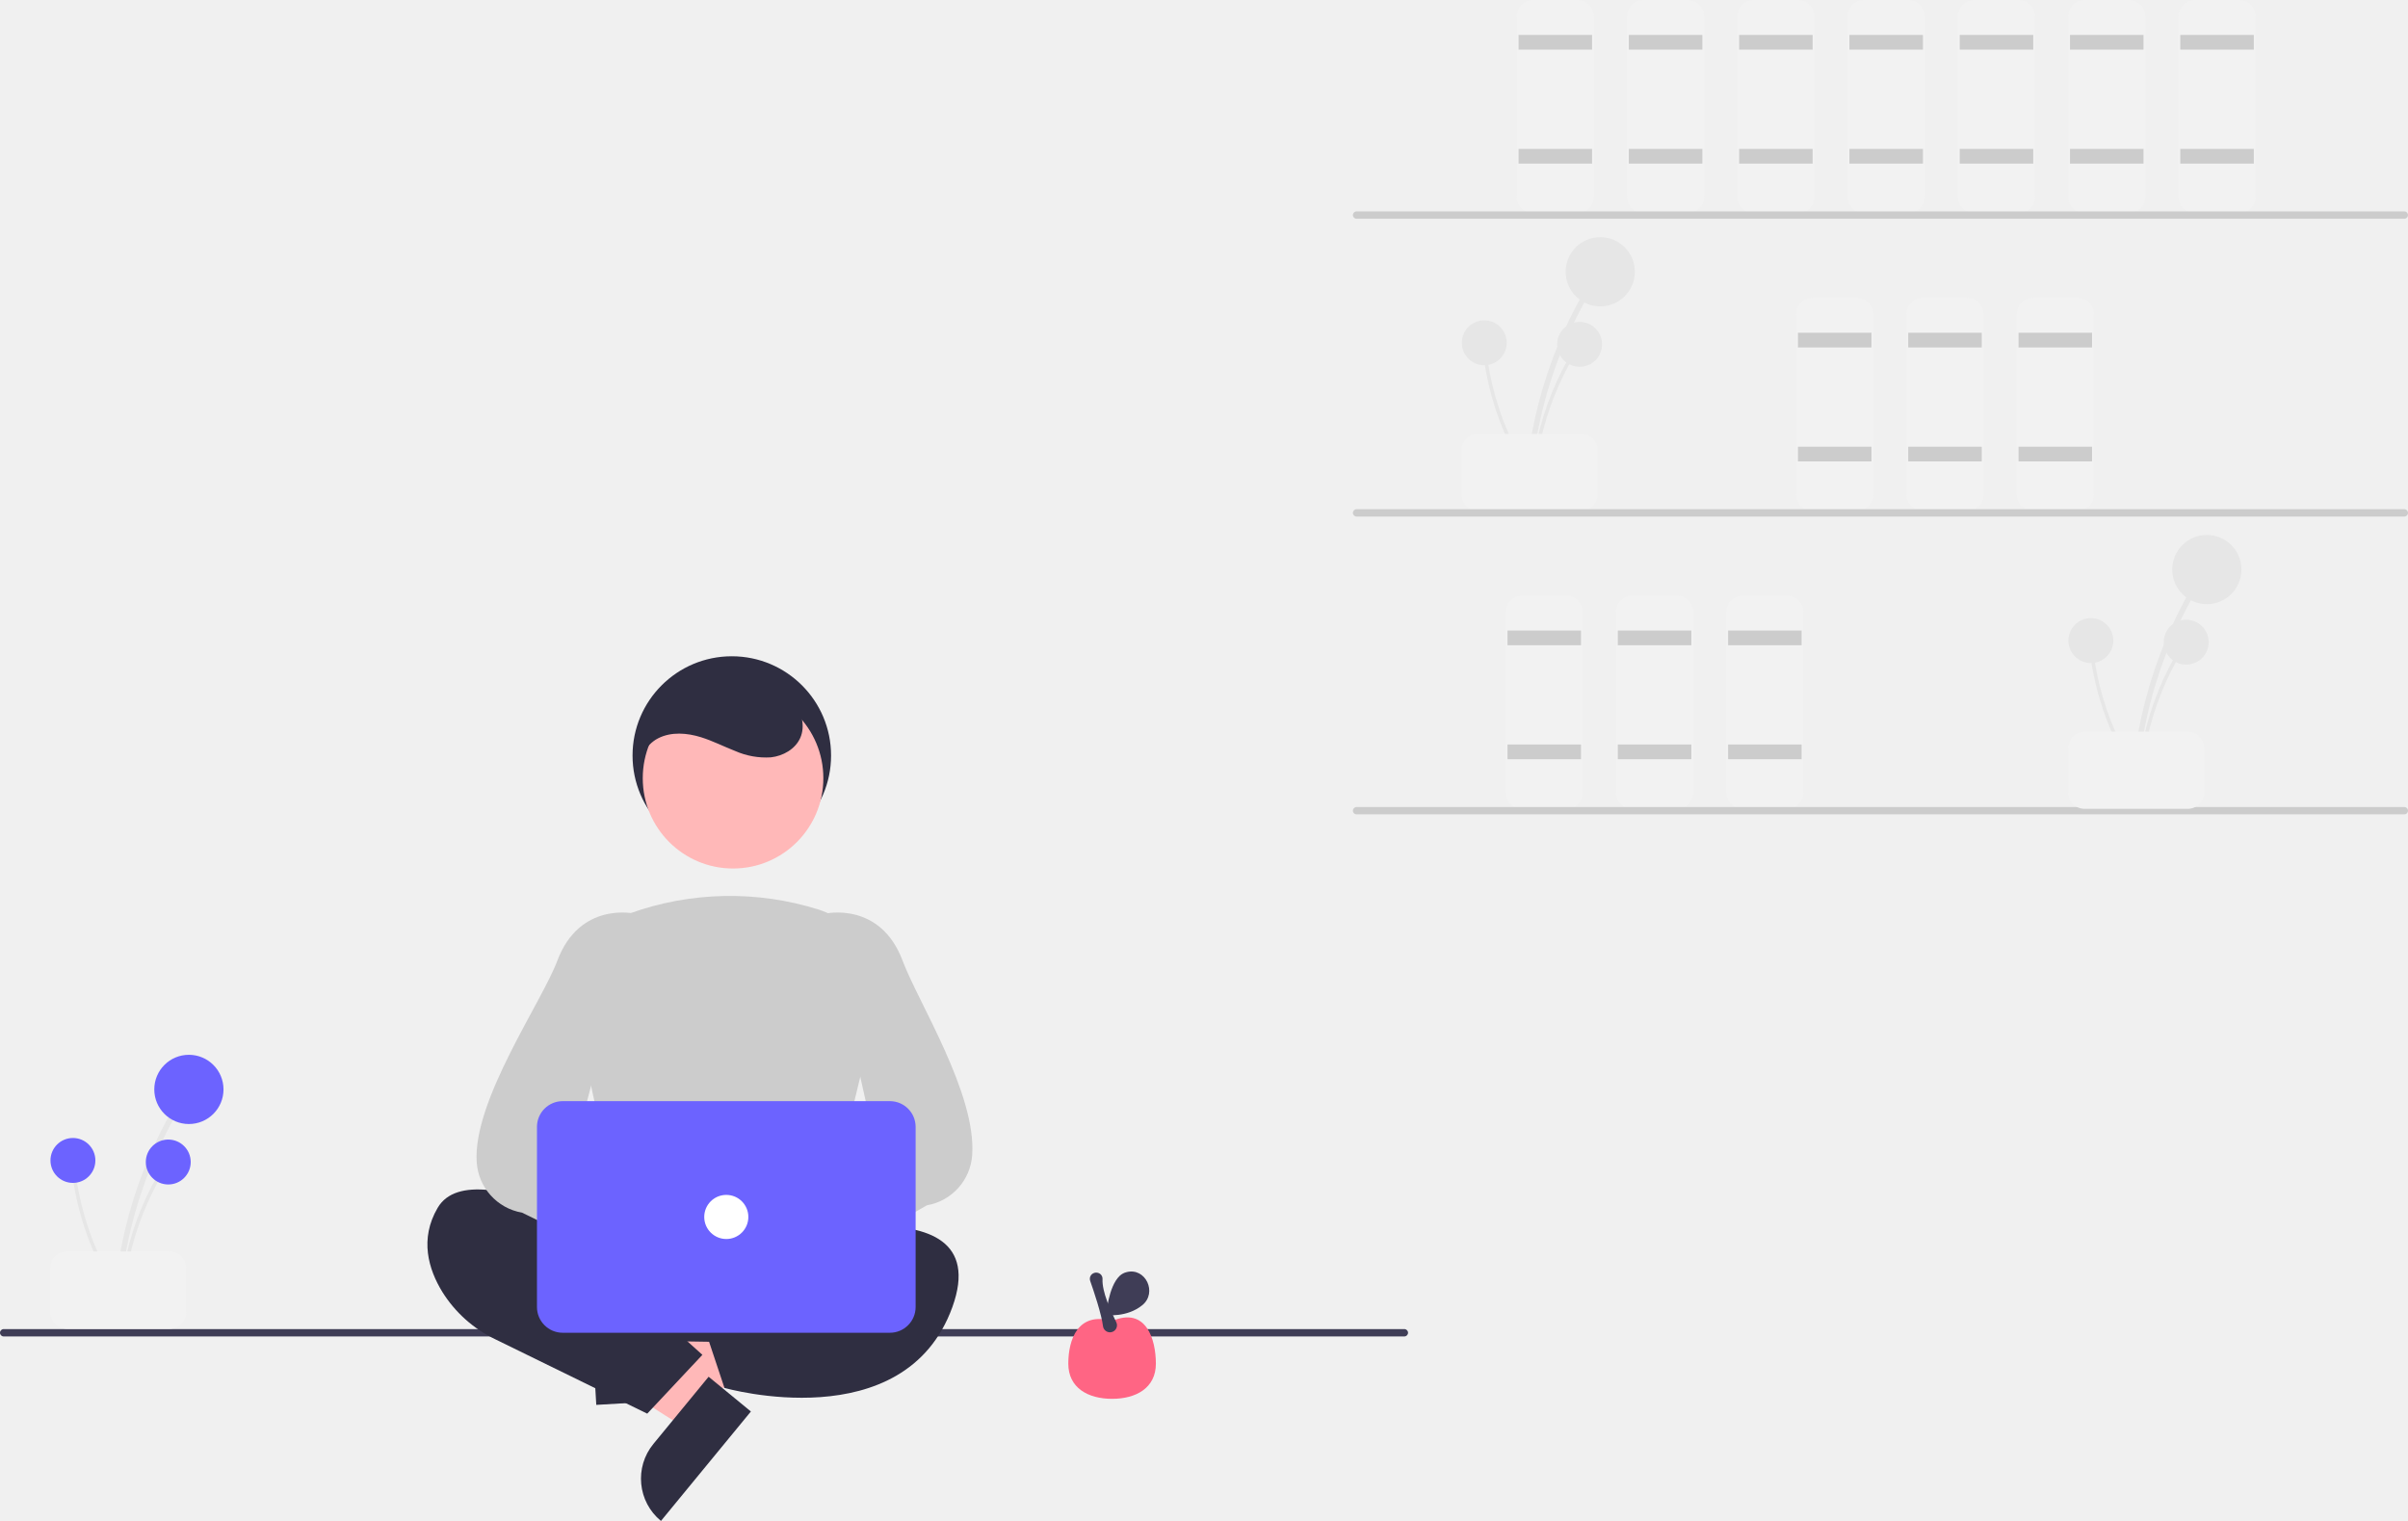
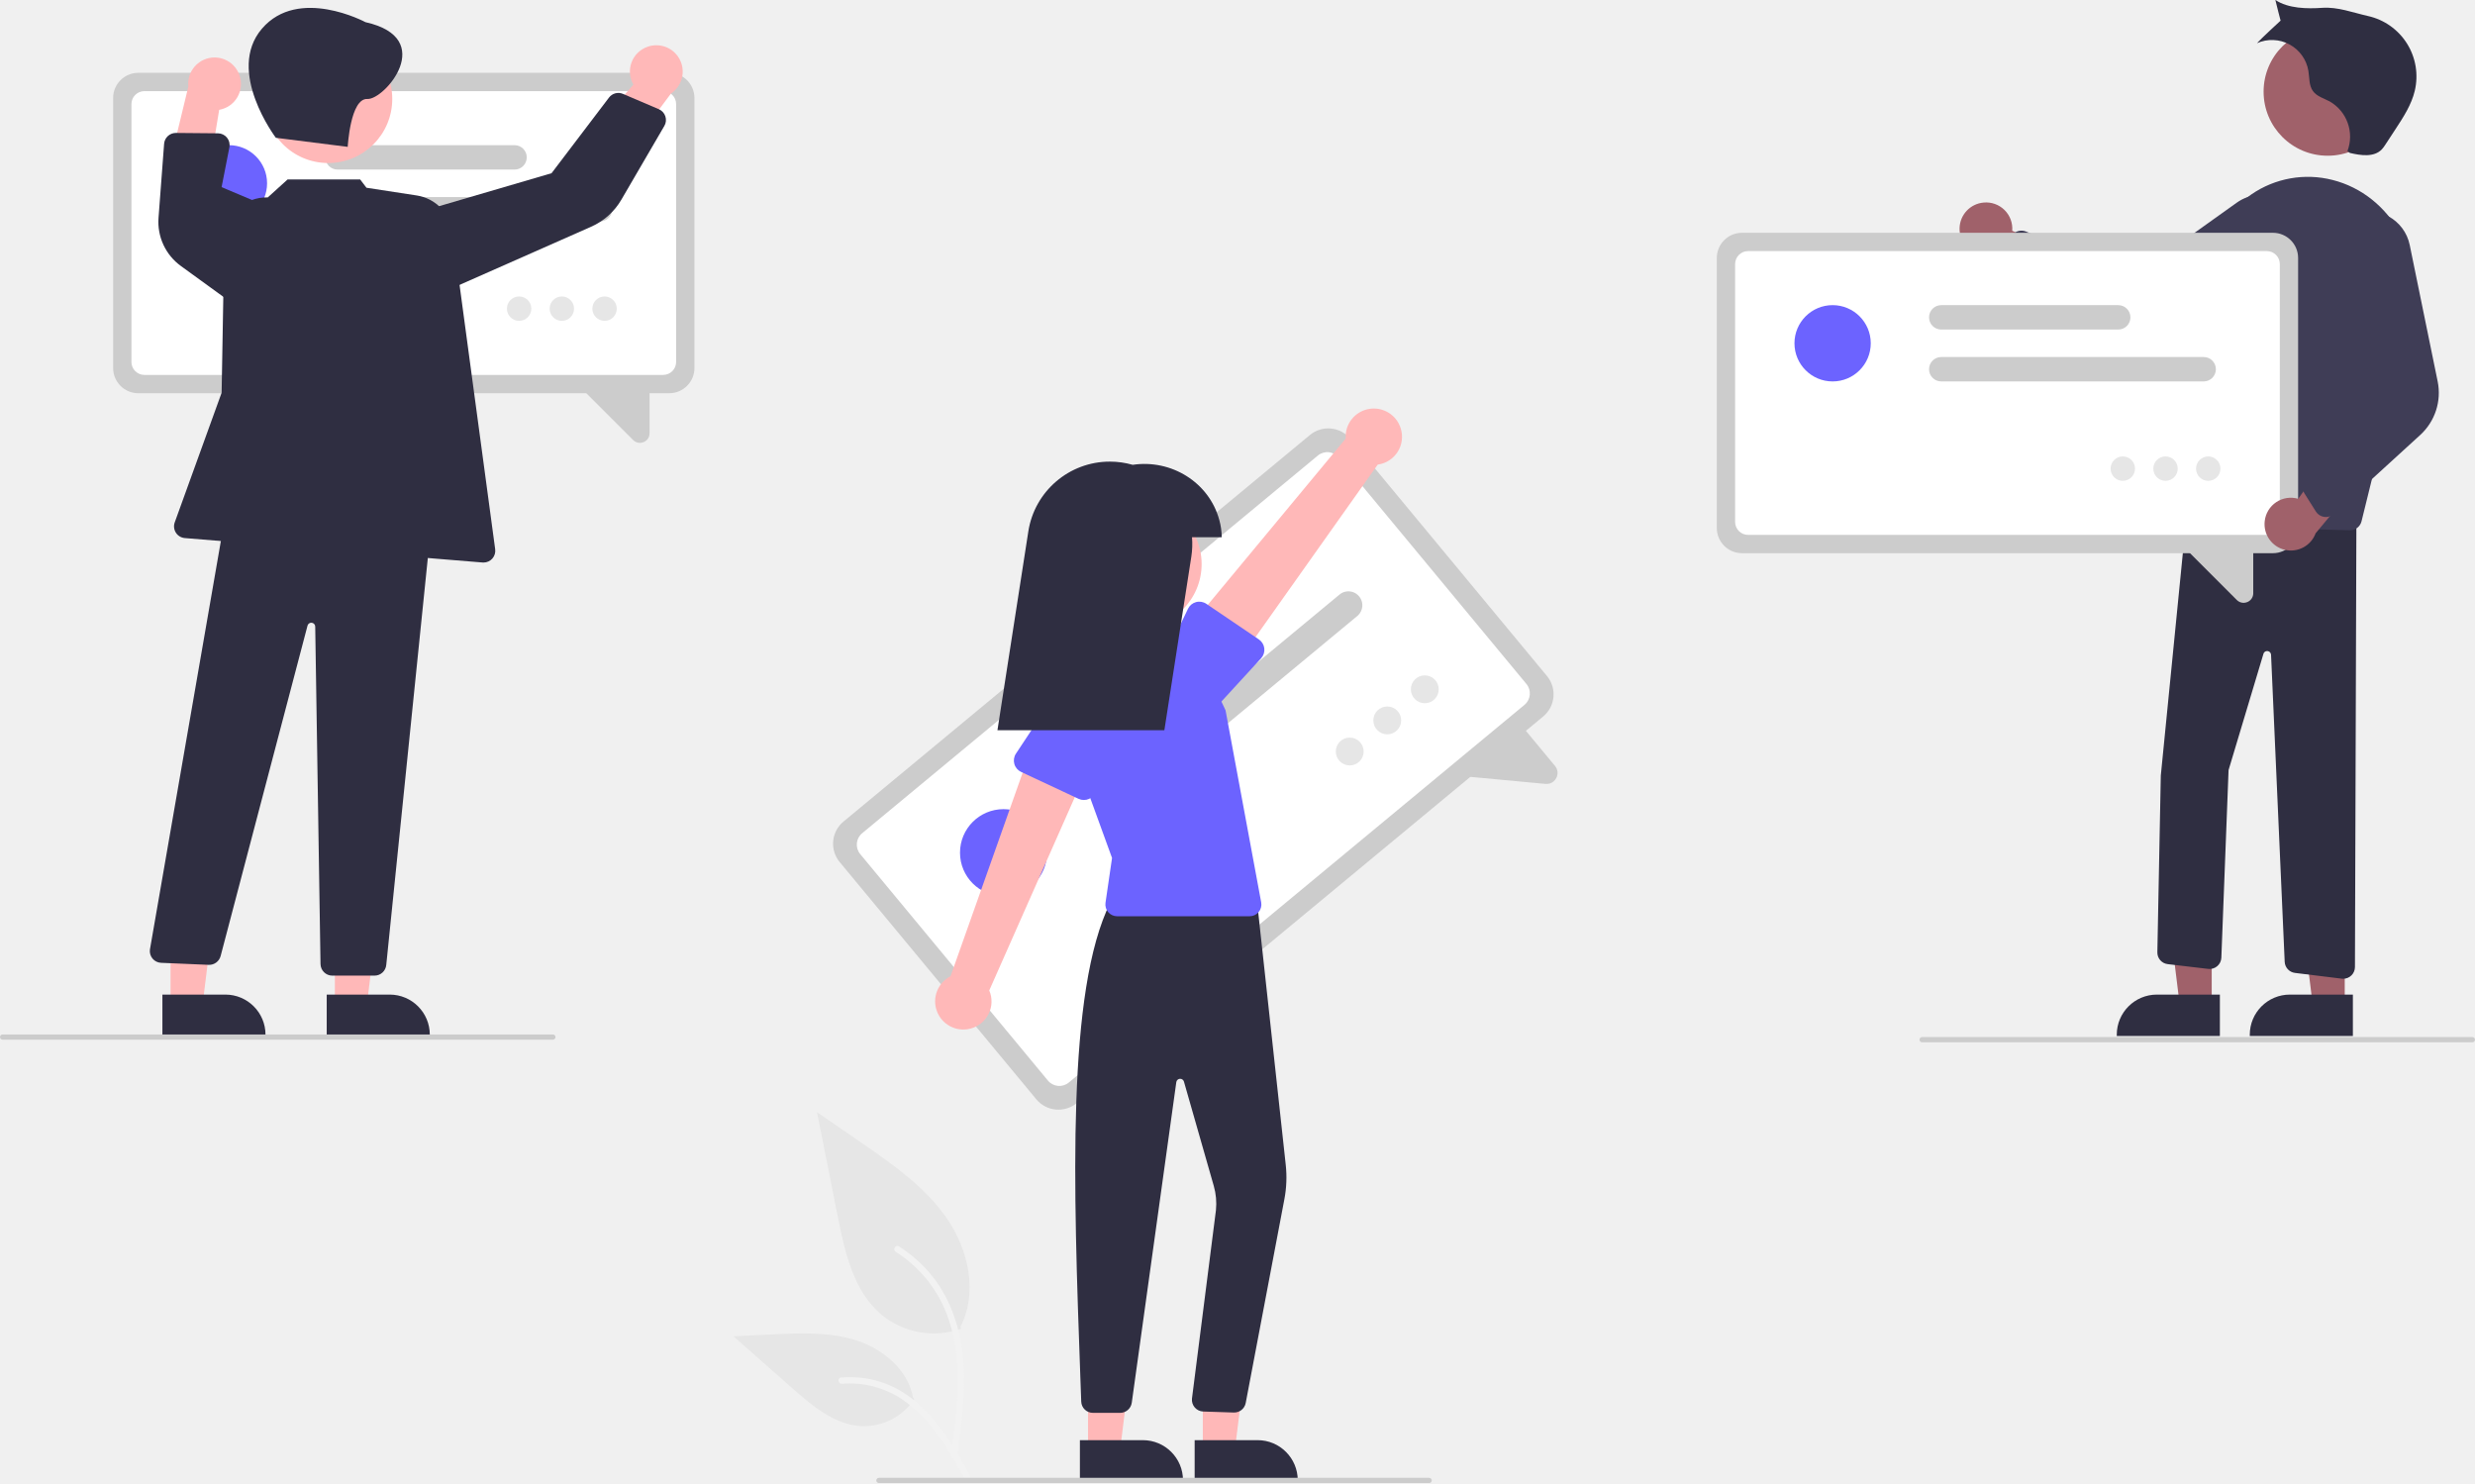
- <svg xmlns="http://www.w3.org/2000/svg" data-name="Layer 1" width="655" height="413.68" viewBox="0 0 655 413.68">
-   <path d="M689.063,372.583a122.041,122.041,0,0,1,10.101-38.517q2.28-5.092,5.018-9.961a.744.744,0,0,0-1.284-.75,123.729,123.729,0,0,0-13.768,37.982q-1.034,5.584-1.554,11.246c-.088.952,1.399.946,1.486,0Z" transform="translate(-272.5 -243.1602)" fill="#e6e6e6" />
-   <circle cx="435.282" cy="73.914" r="9.414" fill="#e6e6e6" />
-   <path d="M690.026,372.833a79.174,79.174,0,0,1,6.553-24.988q1.479-3.304,3.255-6.462a.483.483,0,0,0-.833-.487,80.268,80.268,0,0,0-8.932,24.641q-.671,3.622-1.008,7.296c-.057.618.908.614.964,0Z" transform="translate(-272.5 -243.1602)" fill="#e6e6e6" />
-   <circle cx="429.67" cy="93.662" r="6.108" fill="#e6e6e6" />
-   <path d="M688.809,372.257a79.174,79.174,0,0,1-10.202-23.733q-.866-3.515-1.408-7.097a.483.483,0,0,0-.956.128,80.268,80.268,0,0,0,8.113,24.922q1.699,3.269,3.693,6.373c.335.522,1.093-.074.76-.593Z" transform="translate(-272.5 -243.1602)" fill="#e6e6e6" />
-   <circle cx="403.735" cy="93.233" r="6.108" fill="#e6e6e6" />
-   <path d="M670.059,377.66v-12a4.505,4.505,0,0,1,4.5-4.5h28a4.505,4.505,0,0,1,4.5,4.5v12a4.505,4.505,0,0,1-4.5,4.5h-28A4.505,4.505,0,0,1,670.059,377.66Z" transform="translate(-272.5 -243.1602)" fill="#f2f2f2" style="isolation:isolate" />
-   <path d="M701.559,301.16h-12a4.505,4.505,0,0,1-4.5-4.5v-49a4.505,4.505,0,0,1,4.5-4.5h12a4.505,4.505,0,0,1,4.5,4.5v49A4.505,4.505,0,0,1,701.559,301.16Z" transform="translate(-272.5 -243.1602)" fill="#f2f2f2" style="isolation:isolate" />
-   <rect x="413.059" y="9.5" width="20" height="4" fill="#ccc" />
-   <rect x="413.059" y="40.5" width="20" height="4" fill="#ccc" />
-   <path d="M731.559,301.16h-12a4.505,4.505,0,0,1-4.5-4.5v-49a4.505,4.505,0,0,1,4.5-4.5h12a4.505,4.505,0,0,1,4.5,4.5v49A4.505,4.505,0,0,1,731.559,301.16Z" transform="translate(-272.5 -243.1602)" fill="#f2f2f2" style="isolation:isolate" />
-   <rect x="443.059" y="9.5" width="20" height="4" fill="#ccc" />
-   <rect x="443.059" y="40.5" width="20" height="4" fill="#ccc" />
-   <path d="M761.559,301.16h-12a4.505,4.505,0,0,1-4.5-4.5v-49a4.505,4.505,0,0,1,4.5-4.5h12a4.505,4.505,0,0,1,4.5,4.5v49A4.505,4.505,0,0,1,761.559,301.16Z" transform="translate(-272.5 -243.1602)" fill="#f2f2f2" style="isolation:isolate" />
-   <rect x="473.059" y="9.5" width="20" height="4" fill="#ccc" />
-   <rect x="473.059" y="40.5" width="20" height="4" fill="#ccc" />
-   <path d="M777.559,382.16h-12a4.505,4.505,0,0,1-4.5-4.5v-49a4.505,4.505,0,0,1,4.5-4.5h12a4.505,4.505,0,0,1,4.5,4.5v49A4.505,4.505,0,0,1,777.559,382.16Z" transform="translate(-272.5 -243.1602)" fill="#f2f2f2" style="isolation:isolate" />
-   <rect x="489.059" y="90.5" width="20" height="4" fill="#ccc" />
-   <rect x="489.059" y="121.5" width="20" height="4" fill="#ccc" />
-   <path d="M807.559,382.16h-12a4.505,4.505,0,0,1-4.5-4.5v-49a4.505,4.505,0,0,1,4.5-4.5h12a4.505,4.505,0,0,1,4.5,4.5v49A4.505,4.505,0,0,1,807.559,382.16Z" transform="translate(-272.5 -243.1602)" fill="#f2f2f2" style="isolation:isolate" />
-   <rect x="519.059" y="90.5" width="20" height="4" fill="#ccc" />
-   <rect x="519.059" y="121.5" width="20" height="4" fill="#ccc" />
-   <path d="M837.559,382.16h-12a4.505,4.505,0,0,1-4.5-4.5v-49a4.505,4.505,0,0,1,4.5-4.5h12a4.505,4.505,0,0,1,4.5,4.5v49A4.505,4.505,0,0,1,837.559,382.16Z" transform="translate(-272.5 -243.1602)" fill="#f2f2f2" style="isolation:isolate" />
-   <rect x="549.059" y="90.5" width="20" height="4" fill="#ccc" />
-   <rect x="549.059" y="121.5" width="20" height="4" fill="#ccc" />
-   <path d="M698.559,463.16h-12a4.505,4.505,0,0,1-4.5-4.5v-49a4.505,4.505,0,0,1,4.5-4.5h12a4.505,4.505,0,0,1,4.5,4.5v49A4.505,4.505,0,0,1,698.559,463.16Z" transform="translate(-272.5 -243.1602)" fill="#f2f2f2" style="isolation:isolate" />
-   <rect x="410.059" y="171.5" width="20" height="4" fill="#ccc" />
-   <rect x="410.059" y="202.5" width="20" height="4" fill="#ccc" />
-   <path d="M728.559,463.16h-12a4.505,4.505,0,0,1-4.5-4.5v-49a4.505,4.505,0,0,1,4.5-4.5h12a4.505,4.505,0,0,1,4.5,4.5v49A4.505,4.505,0,0,1,728.559,463.16Z" transform="translate(-272.5 -243.1602)" fill="#f2f2f2" style="isolation:isolate" />
-   <rect x="440.059" y="171.5" width="20" height="4" fill="#ccc" />
-   <rect x="440.059" y="202.5" width="20" height="4" fill="#ccc" />
-   <path d="M758.559,463.16h-12a4.505,4.505,0,0,1-4.5-4.5v-49a4.505,4.505,0,0,1,4.5-4.5h12a4.505,4.505,0,0,1,4.5,4.5v49A4.505,4.505,0,0,1,758.559,463.16Z" transform="translate(-272.5 -243.1602)" fill="#f2f2f2" style="isolation:isolate" />
-   <rect x="470.059" y="171.5" width="20" height="4" fill="#ccc" />
-   <rect x="470.059" y="202.5" width="20" height="4" fill="#ccc" />
-   <path d="M791.559,301.16h-12a4.505,4.505,0,0,1-4.5-4.5v-49a4.505,4.505,0,0,1,4.5-4.5h12a4.505,4.505,0,0,1,4.5,4.5v49A4.505,4.505,0,0,1,791.559,301.16Z" transform="translate(-272.5 -243.1602)" fill="#f2f2f2" style="isolation:isolate" />
-   <rect x="503.059" y="9.5" width="20" height="4" fill="#ccc" />
-   <rect x="503.059" y="40.5" width="20" height="4" fill="#ccc" />
-   <path d="M821.559,301.16h-12a4.505,4.505,0,0,1-4.5-4.5v-49a4.505,4.505,0,0,1,4.5-4.5h12a4.505,4.505,0,0,1,4.5,4.5v49A4.505,4.505,0,0,1,821.559,301.16Z" transform="translate(-272.5 -243.1602)" fill="#f2f2f2" style="isolation:isolate" />
-   <rect x="533.059" y="9.5" width="20" height="4" fill="#ccc" />
-   <rect x="533.059" y="40.5" width="20" height="4" fill="#ccc" />
-   <path d="M851.559,301.16h-12a4.505,4.505,0,0,1-4.5-4.5v-49a4.505,4.505,0,0,1,4.5-4.5h12a4.505,4.505,0,0,1,4.5,4.5v49A4.505,4.505,0,0,1,851.559,301.16Z" transform="translate(-272.5 -243.1602)" fill="#f2f2f2" style="isolation:isolate" />
-   <rect x="563.059" y="9.5" width="20" height="4" fill="#ccc" />
-   <rect x="563.059" y="40.5" width="20" height="4" fill="#ccc" />
-   <path d="M881.559,301.16h-12a4.505,4.505,0,0,1-4.5-4.5v-49a4.505,4.505,0,0,1,4.5-4.5h12a4.505,4.505,0,0,1,4.5,4.5v49A4.505,4.505,0,0,1,881.559,301.16Z" transform="translate(-272.5 -243.1602)" fill="#f2f2f2" style="isolation:isolate" />
-   <rect x="593.059" y="9.5" width="20" height="4" fill="#ccc" />
-   <rect x="593.059" y="40.5" width="20" height="4" fill="#ccc" />
-   <path d="M926.5,302.66h-285a1,1,0,0,1,0-2h285a1,1,0,0,1,0,2Z" transform="translate(-272.5 -243.1602)" fill="#ccc" />
-   <path d="M926.5,383.66h-285a1,1,0,0,1,0-2h285a1,1,0,0,1,0,2Z" transform="translate(-272.5 -243.1602)" fill="#ccc" />
-   <path d="M926.5,464.66h-285a1,1,0,0,1,0-2h285a1,1,0,0,1,0,2Z" transform="translate(-272.5 -243.1602)" fill="#ccc" />
-   <path d="M854.063,453.583a122.041,122.041,0,0,1,10.101-38.517q2.28-5.092,5.018-9.961a.744.744,0,0,0-1.284-.75,123.729,123.729,0,0,0-13.768,37.982q-1.034,5.584-1.554,11.246c-.088.952,1.399.946,1.486,0Z" transform="translate(-272.5 -243.1602)" fill="#e6e6e6" />
-   <circle cx="600.282" cy="154.914" r="9.414" fill="#e6e6e6" />
-   <path d="M855.026,453.833a79.174,79.174,0,0,1,6.553-24.988q1.479-3.304,3.255-6.462a.483.483,0,0,0-.833-.487,80.268,80.268,0,0,0-8.932,24.641q-.671,3.622-1.008,7.296c-.057.618.908.614.964,0Z" transform="translate(-272.5 -243.1602)" fill="#e6e6e6" />
-   <circle cx="594.67" cy="174.662" r="6.108" fill="#e6e6e6" />
-   <path d="M853.809,453.257a79.174,79.174,0,0,1-10.202-23.733q-.866-3.515-1.408-7.097a.483.483,0,0,0-.956.128,80.268,80.268,0,0,0,8.113,24.922q1.699,3.269,3.693,6.373c.335.522,1.093-.074.76-.593Z" transform="translate(-272.5 -243.1602)" fill="#e6e6e6" />
-   <circle cx="568.735" cy="174.233" r="6.108" fill="#e6e6e6" />
-   <path d="M835.059,458.66v-12a4.505,4.505,0,0,1,4.5-4.5h28a4.505,4.505,0,0,1,4.5,4.5v12a4.505,4.505,0,0,1-4.5,4.5h-28A4.505,4.505,0,0,1,835.059,458.66Z" transform="translate(-272.5 -243.1602)" fill="#f2f2f2" style="isolation:isolate" />
-   <path d="M654.5,606.66h-381a1,1,0,0,1,0-2h381a1,1,0,0,1,0,2Z" transform="translate(-272.5 -243.1602)" fill="#3f3d56" />
-   <circle cx="199.059" cy="205.5" r="27" fill="#2f2e41" />
-   <polygon points="173.405 378.826 172.69 366.588 219.556 358.003 220.612 376.067 173.405 378.826" fill="#ffb8b8" />
-   <path d="M436.622,598.163h23.644a0,0,0,0,1,0,0v14.887a0,0,0,0,1,0,0H421.735a0,0,0,0,1,0,0v0A14.887,14.887,0,0,1,436.622,598.163Z" transform="translate(747.3404 -113.1422) rotate(86.65462)" fill="#2f2e41" />
-   <polygon points="193.789 378.714 186.004 388.185 145.768 362.666 157.257 348.688 193.789 378.714" fill="#ffb8b8" />
-   <path d="M454.39,629.787h23.644a0,0,0,0,1,0,0v14.887a0,0,0,0,1,0,0H439.503a0,0,0,0,1,0,0v0A14.887,14.887,0,0,1,454.39,629.787Z" transform="translate(-597.3196 343.8614) rotate(-50.58212)" fill="#2f2e41" />
-   <path d="M443.887,577.83l-5.32,25.079a4,4,0,0,0,3.848,4.83l52.298.844a4,4,0,0,0,4.004-4.695l-4.575-25.922a4,4,0,0,0-3.939-3.305H447.8A4,4,0,0,0,443.887,577.83Z" transform="translate(-272.5 -243.1602)" fill="#2f2e41" />
-   <path d="M452.559,586.66s-51-32-61-15c-5,8.5-2.5,16.75,1.25,22.875a34.631,34.631,0,0,0,14.402,12.891l41.347,20.234,15-16-10-9Z" transform="translate(-272.5 -243.1602)" fill="#2f2e41" />
-   <path d="M478.559,581.66s66-19,53,17-62,22-62,22l-5-15,17-12Z" transform="translate(-272.5 -243.1602)" fill="#2f2e41" />
-   <circle cx="199.398" cy="211.665" r="24.561" fill="#ffb8b8" />
-   <path d="M473.185,585.629a131.994,131.994,0,0,1-30.257-3.986l-.292-.08-13.706-63.045a23.225,23.225,0,0,1,14.933-26.943,80.46,80.46,0,0,1,51.3-1.024h0a23.47,23.47,0,0,1,15.635,27.765l-15.308,63.195-.216.103C488.911,584.626,480.956,585.629,473.185,585.629Z" transform="translate(-272.5 -243.1602)" fill="#ccc" />
-   <path d="M454.774,590.527a10.056,10.056,0,0,1,14.475-5.312l26.987-23.425,2.442,18.408-26.001,19.422a10.11,10.11,0,0,1-17.902-9.094Z" transform="translate(-272.5 -243.1602)" fill="#ffb8b8" />
-   <path d="M480.512,595.636a4.534,4.534,0,0,1-1.296-.19,4.453,4.453,0,0,1-2.962-2.816l-3.257-9.229a4.472,4.472,0,0,1,1.302-4.902l36.769-22.074L496.573,491.763l.369-.089c.15-.037,15-3.417,21.086,12.811,4.261,11.365,20.031,36.077,18.919,52.776a14.885,14.885,0,0,1-12.322,13.728l-41.388,23.713A4.456,4.456,0,0,1,480.512,595.636Z" transform="translate(-272.5 -243.1602)" fill="#ccc" />
-   <path d="M484.636,588.333a10.056,10.056,0,0,0-14.475-5.312l-26.986-23.425-2.442,18.408,26.001,19.422a10.11,10.11,0,0,0,17.902-9.094Z" transform="translate(-272.5 -243.1602)" fill="#ffb8b8" />
-   <path d="M461.606,595.636a4.456,4.456,0,0,1-2.724-.935l-44.388-21.713a14.885,14.885,0,0,1-12.322-13.728c-1.113-16.699,17.657-43.411,21.919-54.776,6.085-16.228,20.936-12.849,21.086-12.811l.369.089L428.051,558.424l39.769,20.074a4.472,4.472,0,0,1,1.302,4.902l-3.257,9.229a4.453,4.453,0,0,1-2.962,2.816A4.535,4.535,0,0,1,461.606,595.636Z" transform="translate(-272.5 -243.1602)" fill="#ccc" />
-   <path d="M514.559,605.66h-89a7.008,7.008,0,0,1-7-7v-49a7.008,7.008,0,0,1,7-7h89a7.008,7.008,0,0,1,7,7v49A7.008,7.008,0,0,1,514.559,605.66Z" transform="translate(-272.5 -243.1602)" fill="#6c63ff" />
-   <circle cx="197.559" cy="331" r="6" fill="#fff" />
-   <path d="M447.091,453.826c-1.456-3.692.933-8.092,4.476-9.881s7.818-1.448,11.608-.27c3.185.991,6.17,2.526,9.277,3.738a20.762,20.762,0,0,0,9.753,1.737c3.314-.374,6.613-2.233,7.969-5.28,1.406-3.159.45-7.013-1.715-9.709a18.799,18.799,0,0,0-8.612-5.535c-7.308-2.574-15.748-2.65-22.532,1.093s-11.394,11.71-9.992,19.33" transform="translate(-272.5 -243.1602)" fill="#2f2e41" />
-   <path d="M305.162,594.979A122.042,122.042,0,0,1,315.263,556.461q2.28-5.092,5.018-9.961a.744.744,0,0,0-1.284-.75,123.728,123.728,0,0,0-13.768,37.982q-1.034,5.584-1.554,11.246c-.088.952,1.399.946,1.486,0Z" transform="translate(-272.5 -243.1602)" fill="#e6e6e6" />
-   <circle cx="51.381" cy="296.31" r="9.414" fill="#6c63ff" />
-   <path d="M306.125,595.229a79.174,79.174,0,0,1,6.553-24.988q1.479-3.304,3.255-6.462a.483.483,0,0,0-.833-.487,80.269,80.269,0,0,0-8.932,24.641q-.671,3.622-1.008,7.296c-.057.618.908.614.964,0Z" transform="translate(-272.5 -243.1602)" fill="#e6e6e6" />
-   <circle cx="45.769" cy="316.058" r="6.108" fill="#6c63ff" />
-   <path d="M304.908,594.652a79.174,79.174,0,0,1-10.202-23.733q-.866-3.515-1.408-7.097a.483.483,0,0,0-.956.128,80.268,80.268,0,0,0,8.113,24.922q1.699,3.269,3.693,6.373c.335.522,1.093-.074.76-.593Z" transform="translate(-272.5 -243.1602)" fill="#e6e6e6" />
-   <circle cx="19.835" cy="315.629" r="6.108" fill="#6c63ff" />
-   <path d="M286.159,600.056v-12a4.505,4.505,0,0,1,4.5-4.5h28a4.505,4.505,0,0,1,4.5,4.5v12a4.505,4.505,0,0,1-4.5,4.5h-28A4.505,4.505,0,0,1,286.159,600.056Z" transform="translate(-272.5 -243.1602)" fill="#f2f2f2" style="isolation:isolate" />
-   <path d="M586.909,614.061c0,6.577-5.332,9.567-11.909,9.567s-11.909-2.99-11.909-9.567S565.738,599.81,575,602.456C584.262,598.487,586.909,607.484,586.909,614.061Z" transform="translate(-272.5 -243.1602)" fill="#ff6584" />
-   <path d="M574.42,605.537a1.904,1.904,0,0,1-1.891-1.659c-.394-3.281-2.568-9.708-3.484-12.318l-0-.001a1.703,1.703,0,0,1,.22-1.566,1.787,1.787,0,0,1,2.663-.192,1.705,1.705,0,0,1,.468,1.276c-.179,3.351,2.263,8.765,3.735,11.694a1.908,1.908,0,0,1-1.51,2.756A1.763,1.763,0,0,1,574.42,605.537Z" transform="translate(-272.5 -243.1602)" fill="#3f3d56" />
-   <path d="M583.232,598.146c4.134-3.383.891-10.308-4.283-8.978a4.178,4.178,0,0,0-1.864.994c-3.174,2.998-3.666,10.669-3.666,10.669S579.024,601.59,583.232,598.146Z" transform="translate(-272.5 -243.1602)" fill="#3f3d56" />
+ <svg xmlns="http://www.w3.org/2000/svg" data-name="Layer 1" width="949" height="568.653" viewBox="0 0 949 568.653">
+   <path d="M493.954,675.174a31.517,31.517,0,0,1-30.435-5.361c-10.66-8.947-14.002-23.687-16.721-37.336l-8.043-40.37,16.84,11.595c12.11,8.339,24.493,16.944,32.878,29.023s12.045,28.566,5.308,41.635" transform="translate(-125.5 -165.6736)" fill="#e6e6e6" />
+   <path d="M492.515,724.05c1.704-12.415,3.457-24.99,2.261-37.538-1.062-11.144-4.462-22.029-11.383-30.953a51.491,51.491,0,0,0-13.211-11.971c-1.321-.834-2.537,1.26-1.222,2.09a48.952,48.952,0,0,1,19.363,23.363c4.216,10.722,4.893,22.411,4.166,33.801-.439,6.888-1.37,13.731-2.309,20.565a1.254,1.254,0,0,0,.845,1.489,1.218,1.218,0,0,0,1.489-.845Z" transform="translate(-125.5 -165.6736)" fill="#f2f2f2" />
+   <path d="M476.098,702.081a23.201,23.201,0,0,1-20.215,10.433c-10.233-.486-18.764-7.628-26.444-14.408l-22.715-20.056,15.034-.719c10.811-.517,21.901-1,32.199,2.334s19.794,11.358,21.677,22.016" transform="translate(-125.5 -165.6736)" fill="#e6e6e6" />
+   <path d="M497.332,731.187c-8.204-14.516-17.719-30.648-34.722-35.805a38.746,38.746,0,0,0-14.604-1.508c-1.551.134-1.163,2.524.384,2.39a35.996,35.996,0,0,1,23.306,6.166c6.572,4.473,11.688,10.692,16.019,17.287,2.653,4.039,5.029,8.25,7.405,12.455.759,1.344,2.979.374,2.211-.986Z" transform="translate(-125.5 -165.6736)" fill="#f2f2f2" />
+   <path d="M717.213,440.397,538.36,588.632a11.027,11.027,0,0,1-15.508-1.452L447.457,496.211a11.027,11.027,0,0,1,1.452-15.508L627.761,332.469A11.027,11.027,0,0,1,643.27,333.92L718.665,424.889A11.027,11.027,0,0,1,717.213,440.397Z" transform="translate(-125.5 -165.6736)" fill="#ccc" />
+   <path d="M710.046,435.934,535.304,580.76a5.68,5.68,0,0,1-7.989-.748l-71.987-86.857a5.68,5.68,0,0,1,.748-7.989L630.817,340.34a5.68,5.68,0,0,1,7.989.748l71.987,86.857A5.68,5.68,0,0,1,710.046,435.934Z" transform="translate(-125.5 -165.6736)" fill="#fff" />
+   <path d="M718.101,466.25l-35.94-3.364,25.723-20.245,13.857,16.719a4.152,4.152,0,0,1,.482,4.661,4.279,4.279,0,0,1-1.051,1.302A4.16,4.16,0,0,1,718.101,466.25Z" transform="translate(-125.5 -165.6736)" fill="#ccc" />
+   <path d="M645.928,401.875l-88.399,73.265a5.34,5.34,0,1,1-6.815-8.223l88.399-73.265a5.34,5.34,0,1,1,6.815,8.223Z" transform="translate(-125.5 -165.6736)" fill="#ccc" />
+   <path d="M602.664,408.255l-59.618,49.411a5.34,5.34,0,1,1-6.815-8.223l59.618-49.411a5.34,5.34,0,0,1,6.815,8.223Z" transform="translate(-125.5 -165.6736)" fill="#ccc" />
+   <circle cx="384.787" cy="326.947" r="16.688" fill="#6c63ff" />
+   <circle cx="517.532" cy="288.156" r="5.34" fill="#e6e6e6" />
+   <circle cx="531.923" cy="276.229" r="5.34" fill="#e6e6e6" />
+   <circle cx="546.313" cy="264.302" r="5.34" fill="#e6e6e6" />
+   <polygon points="461.198 556.214 473.458 556.213 479.29 508.925 461.196 508.926 461.198 556.214" fill="#ffb8b8" />
+   <path d="M583.571,717.885l24.144-.001h.001a15.386,15.386,0,0,1,15.386,15.386v.5l-39.531.001Z" transform="translate(-125.5 -165.6736)" fill="#2f2e41" />
+   <polygon points="417.198 556.214 429.458 556.213 435.29 508.925 417.196 508.926 417.198 556.214" fill="#ffb8b8" />
+   <path d="M539.571,717.885l24.144-.001h.001a15.386,15.386,0,0,1,15.386,15.386v.5l-39.531.001Z" transform="translate(-125.5 -165.6736)" fill="#2f2e41" />
+   <path d="M555.001,707.419h-.002l-10.426-.003a4.482,4.482,0,0,1-4.495-4.338l-.328-9.121c-2.635-72.94-5.361-148.364,11.517-182.265l.132-.267,55.88-2.022,11.219,102.911a44.621,44.621,0,0,1-.52,13.164L603.148,703.627a4.499,4.499,0,0,1-4.597,3.658l-11.71-.38a4.502,4.502,0,0,1-4.302-4.943l9.199-72.279a24.702,24.702,0,0,0-.835-9.284l-11.44-39.994a1.5,1.5,0,0,0-2.928.206L559.458,703.538A4.518,4.518,0,0,1,555.001,707.419Z" transform="translate(-125.5 -165.6736)" fill="#2f2e41" />
+   <circle cx="436.183" cy="216.281" r="24.561" fill="#ffb8b8" />
+   <path d="M604.66,517h-50.823a4.5,4.5,0,0,1-4.453-5.15l2.511-17.196-14.744-40.554a29.844,29.844,0,0,1,24.009-39.767h0a29.73,29.73,0,0,1,31.021,16.815l3.239,6.891L609.085,511.679a4.5,4.5,0,0,1-4.425,5.32Z" transform="translate(-125.5 -165.6736)" fill="#6c63ff" />
+   <path d="M497.374,560.136a10.743,10.743,0,0,0,7.445-14.694l39.602-89.472-22.655-5.706L489.962,540.006a10.801,10.801,0,0,0,7.412,20.13Z" transform="translate(-125.5 -165.6736)" fill="#ffb8b8" />
+   <path d="M539.06,471.971l-22.033-10.314a4.817,4.817,0,0,1-1.974-7.022l13.39-20.223a13.377,13.377,0,0,1,24.198,11.413l-6.924,23.163a4.817,4.817,0,0,1-6.657,2.982Z" transform="translate(-125.5 -165.6736)" fill="#6c63ff" />
+   <path d="M662.575,329.897a10.743,10.743,0,0,1-8.809,13.919L597.197,423.651,580.695,407.115l60.794-73.275a10.801,10.801,0,0,1,21.086-3.943Z" transform="translate(-125.5 -165.6736)" fill="#ffb8b8" />
+   <path d="M610.279,414.281a4.812,4.812,0,0,1-1.235,3.816l-16.349,17.809a13.377,13.377,0,0,1-22.195-14.939L581.012,399.109a4.817,4.817,0,0,1,7.042-1.9l20.142,13.643A4.811,4.811,0,0,1,610.279,414.281Z" transform="translate(-125.5 -165.6736)" fill="#6c63ff" />
+   <path d="M593.955,371.674a25.26,25.26,0,0,0-.918-6.576c-3.957-14.622-18.565-23.399-33.225-21.196a31.7,31.7,0,0,0-8.769-1.228h0a31.621,31.621,0,0,0-31.246,26.767l-11.842,76.233h64l10.334-66.526a31.777,31.777,0,0,0,.269-7.474Z" transform="translate(-125.5 -165.6736)" fill="#2f2e41" />
+   <path d="M673.5,734.326h-211a1,1,0,1,1,0-2h211a1,1,0,0,1,0,2Z" transform="translate(-125.5 -165.6736)" fill="#ccc" />
+   <path d="M886.07,243.341a10.056,10.056,0,0,1,10.986,10.819l32.707,14.395-15.602,10.071-28.667-15.214a10.11,10.11,0,0,1,.576-20.071Z" transform="translate(-125.5 -165.6736)" fill="#a0616a" />
+   <circle cx="892.502" cy="35.15" r="24.561" fill="#a0616a" />
+   <polygon points="848.05 385.364 835.79 385.363 829.958 338.075 848.052 338.076 848.05 385.364" fill="#a0616a" />
+   <path d="M976.676,562.921l-39.531-.001v-.5a15.386,15.386,0,0,1,15.386-15.386h.001l24.144.001Z" transform="translate(-125.5 -165.6736)" fill="#2f2e41" />
+   <polygon points="899.05 385.364 886.79 385.363 880.958 338.075 899.052 338.076 899.05 385.364" fill="#a0616a" />
+   <path d="M1027.676,562.921l-39.531-.001v-.5a15.386,15.386,0,0,1,15.386-15.386h.001l24.144.001Z" transform="translate(-125.5 -165.6736)" fill="#2f2e41" />
+   <path d="M1023.969,540.966a4.507,4.507,0,0,1-.549-.034l-17.946-2.209a4.493,4.493,0,0,1-3.944-4.235L996.3,416.723a1.5,1.5,0,0,0-2.857-.554l-13.434,44.784L977.242,532.89a4.498,4.498,0,0,1-5.023,4.295l-15.541-1.829a4.485,4.485,0,0,1-3.973-4.557l1.319-67.714,10.529-106.292.47.018,64.022,2.468-.577,177.201a4.501,4.501,0,0,1-4.501,4.485Z" transform="translate(-125.5 -165.6736)" fill="#2f2e41" />
+   <path d="M1026.62,368.992c-.039,0-.078,0-.117-.001l-64.479-1.689a4.5,4.5,0,0,1-4.341-5.104l12.39-91.191a44.132,44.132,0,0,1,18.68-30.792,38.196,38.196,0,0,1,31.108-5.547c22.506,5.703,36.008,29.87,30.097,53.872l-18.968,77.029A4.526,4.526,0,0,1,1026.62,368.992Z" transform="translate(-125.5 -165.6736)" fill="#3f3d56" />
+   <path d="M942.03,296.578a21.822,21.822,0,0,1-11.964-3.555l-37.602-24.67a4.499,4.499,0,0,1-.799-6.856l5.665-5.98a4.484,4.484,0,0,1,4.932-1.087l42.002,16.726,38.909-27.786a16.155,16.155,0,1,1,16.446,27.678l-48.088,23.357A21.74,21.74,0,0,1,942.03,296.578Z" transform="translate(-125.5 -165.6736)" fill="#3f3d56" />
+   <path d="M1026.512,224.311c4.19.989,9.245,1.749,12.24-1.345a12.511,12.511,0,0,0,1.416-1.89l3.915-5.977c2.999-4.579,6.051-9.277,7.321-14.602a23.741,23.741,0,0,0-17.907-28.674c-5.846-1.309-11.566-3.561-17.542-3.15s-12.985.276-18-3c.313,1.46,2.003,7.913,2.003,7.913s-7.541,6.919-9.054,8.644a14.166,14.166,0,0,1,19.723,10.671c.428,2.626.177,5.538,1.737,7.693,1.484,2.05,4.145,2.768,6.382,3.952a15.563,15.563,0,0,1,6.847,19.045Z" transform="translate(-125.5 -165.6736)" fill="#2f2e41" />
+   <path d="M997.023,377.788H793.434a9.664,9.664,0,0,1-9.653-9.653V264.586a9.664,9.664,0,0,1,9.653-9.653H997.023a9.664,9.664,0,0,1,9.653,9.653V368.135A9.664,9.664,0,0,1,997.023,377.788Z" transform="translate(-125.5 -165.6736)" fill="#ccc" />
+   <path d="M994.683,370.768H795.774a4.978,4.978,0,0,1-4.973-4.973v-98.87a4.978,4.978,0,0,1,4.973-4.973H994.683a4.978,4.978,0,0,1,4.973,4.973v98.87A4.978,4.978,0,0,1,994.683,370.768Z" transform="translate(-125.5 -165.6736)" fill="#fff" />
+   <path d="M983.164,395.73l-22.37-22.37,28.68.725V393.117a3.639,3.639,0,0,1-2.282,3.415,3.75,3.75,0,0,1-1.438.291A3.646,3.646,0,0,1,983.164,395.73Z" transform="translate(-125.5 -165.6736)" fill="#ccc" />
+   <path d="M970.465,311.927H869.84a4.68,4.68,0,1,1,0-9.36H970.465a4.68,4.68,0,0,1,0,9.36Z" transform="translate(-125.5 -165.6736)" fill="#ccc" />
+   <path d="M937.703,292.036H869.84a4.68,4.68,0,1,1,0-9.36H937.703a4.68,4.68,0,1,1,0,9.36Z" transform="translate(-125.5 -165.6736)" fill="#ccc" />
+   <circle cx="702.686" cy="131.628" r="14.626" fill="#6c63ff" />
+   <circle cx="813.955" cy="179.692" r="4.68" fill="#e6e6e6" />
+   <circle cx="830.336" cy="179.692" r="4.68" fill="#e6e6e6" />
+   <circle cx="846.716" cy="179.692" r="4.68" fill="#e6e6e6" />
+   <path d="M993.871,365.474a10.056,10.056,0,0,1,12.838-8.54l20.783-29.069,6.665,17.332-20.758,24.948a10.11,10.11,0,0,1-19.529-4.671Z" transform="translate(-125.5 -165.6736)" fill="#a0616a" />
+   <path d="M1017.678,363.906a4.536,4.536,0,0,1-.981-.025,4.489,4.489,0,0,1-3.205-2.06l-4.392-6.968a4.48,4.48,0,0,1,.168-5.048l26.602-36.553-17.291-44.576a16.07,16.07,0,0,1,8.813-20.739h0a16.154,16.154,0,0,1,22.073,11.656l10.728,52.373a21.884,21.884,0,0,1-6.651,20.454l-33.21,30.325A4.487,4.487,0,0,1,1017.678,363.906Z" transform="translate(-125.5 -165.6736)" fill="#3f3d56" />
+   <path d="M1073.5,565.326h-211a1,1,0,0,1,0-2h211a1,1,0,0,1,0,2Z" transform="translate(-125.5 -165.6736)" fill="#ccc" />
+   <path d="M382.118,316.45H178.528a9.664,9.664,0,0,1-9.653-9.653V203.247a9.664,9.664,0,0,1,9.653-9.653H382.118a9.664,9.664,0,0,1,9.653,9.653V306.797A9.664,9.664,0,0,1,382.118,316.45Z" transform="translate(-125.5 -165.6736)" fill="#ccc" />
+   <path d="M379.777,309.43H180.868a4.978,4.978,0,0,1-4.973-4.973v-98.87a4.978,4.978,0,0,1,4.973-4.973H379.777a4.978,4.978,0,0,1,4.973,4.973v98.87A4.978,4.978,0,0,1,379.777,309.43Z" transform="translate(-125.5 -165.6736)" fill="#fff" />
+   <path d="M368.258,334.392l-22.37-22.37,28.68.725v19.032a3.639,3.639,0,0,1-2.282,3.415,3.75,3.75,0,0,1-1.438.291A3.646,3.646,0,0,1,368.258,334.392Z" transform="translate(-125.5 -165.6736)" fill="#ccc" />
+   <path d="M355.559,250.588H254.934a4.68,4.68,0,1,1,0-9.36H355.559a4.68,4.68,0,0,1,0,9.36Z" transform="translate(-125.5 -165.6736)" fill="#ccc" />
+   <path d="M322.798,230.697H254.934a4.68,4.68,0,1,1,0-9.36h67.863a4.68,4.68,0,1,1,0,9.36Z" transform="translate(-125.5 -165.6736)" fill="#ccc" />
+   <circle cx="87.78" cy="70.289" r="14.626" fill="#6c63ff" />
+   <circle cx="199.049" cy="118.353" r="4.68" fill="#e6e6e6" />
+   <circle cx="215.43" cy="118.353" r="4.68" fill="#e6e6e6" />
+   <circle cx="231.811" cy="118.353" r="4.68" fill="#e6e6e6" />
+   <path d="M373.674,183.645a10.056,10.056,0,0,0-5.31,14.476l-23.42,26.99,18.409,2.439,19.418-26.004A10.11,10.11,0,0,0,373.674,183.645Z" transform="translate(-125.5 -165.6736)" fill="#ffb8b8" />
+   <path d="M217.298,194.451a10.056,10.056,0,0,1-7.754,13.328l-5.828,35.256L190.088,230.42l7.624-31.546a10.11,10.11,0,0,1,19.586-4.423Z" transform="translate(-125.5 -165.6736)" fill="#ffb8b8" />
+   <polygon points="128.399 385.364 140.659 385.363 146.491 338.075 128.397 338.076 128.399 385.364" fill="#ffb8b8" />
+   <path d="M250.772,547.035l24.144-.001h.001a15.386,15.386,0,0,1,15.386,15.386v.5l-39.531.001Z" transform="translate(-125.5 -165.6736)" fill="#2f2e41" />
+   <polygon points="65.399 385.364 77.659 385.363 83.491 338.075 65.397 338.076 65.399 385.364" fill="#ffb8b8" />
+   <path d="M187.772,547.035l24.144-.001h.001a15.386,15.386,0,0,1,15.386,15.386v.5l-39.531.001Z" transform="translate(-125.5 -165.6736)" fill="#2f2e41" />
+   <circle cx="125.84" cy="37.947" r="24.561" fill="#ffb8b8" />
+   <path d="M248.396,535.328l-2.031-129.406a1.5,1.5,0,0,0-2.959-.324l-33.291,126.576a4.555,4.555,0,0,1-4.571,3.459l-18.29-.782a4.501,4.501,0,0,1-4.272-5.061l28.249-162.658.058-.459,78.682,3.723.513.023L273.611,535.599a4.519,4.519,0,0,1-4.487,4.166H252.895A4.518,4.518,0,0,1,248.396,535.328Z" transform="translate(-125.5 -165.6736)" fill="#2f2e41" />
+   <path d="M310.54,381.357l-114.178-9.37a4.499,4.499,0,0,1-3.864-6.015l17.981-49.712,1.035-59.003a16.181,16.181,0,0,1,16.667-15.891l7.593-6.883h27.82l2.422,3.176,19.357,2.975a16.272,16.272,0,0,1,13.58,13.833L315.368,376.272a4.501,4.501,0,0,1-4.454,5.101C310.79,381.373,310.665,381.368,310.54,381.357Z" transform="translate(-125.5 -165.6736)" fill="#2f2e41" />
+   <path d="M288.294,246.355l48.684-14.264L359.011,203.083a4.499,4.499,0,0,1,5.352-1.416l13.756,5.88a4.5,4.5,0,0,1,2.119,6.403l-16.466,28.256A25.197,25.197,0,0,1,352.119,252.629l-57.261,25.312Z" transform="translate(-125.5 -165.6736)" fill="#2f2e41" />
+   <path d="M194.893,267.691a20.865,20.865,0,0,1-8.604-18.575l2.136-28.308a4.512,4.512,0,0,1,4.488-4.161h.04l16.132.144a4.501,4.501,0,0,1,4.376,5.365l-2.993,15.271,21.36,9.025-17.987,34.993Z" transform="translate(-125.5 -165.6736)" fill="#2f2e41" />
+   <path d="M265.628,174.17s-25.685-13.83-39.685,2.492,5.334,41.848,5.334,41.848l27.548,3.474s1-18.726,7.559-18.363S293.313,180.355,265.628,174.17Z" transform="translate(-125.5 -165.6736)" fill="#2f2e41" />
+   <path d="M337.5,564.326h-211a1,1,0,0,1,0-2h211a1,1,0,0,1,0,2Z" transform="translate(-125.5 -165.6736)" fill="#ccc" />
</svg>
